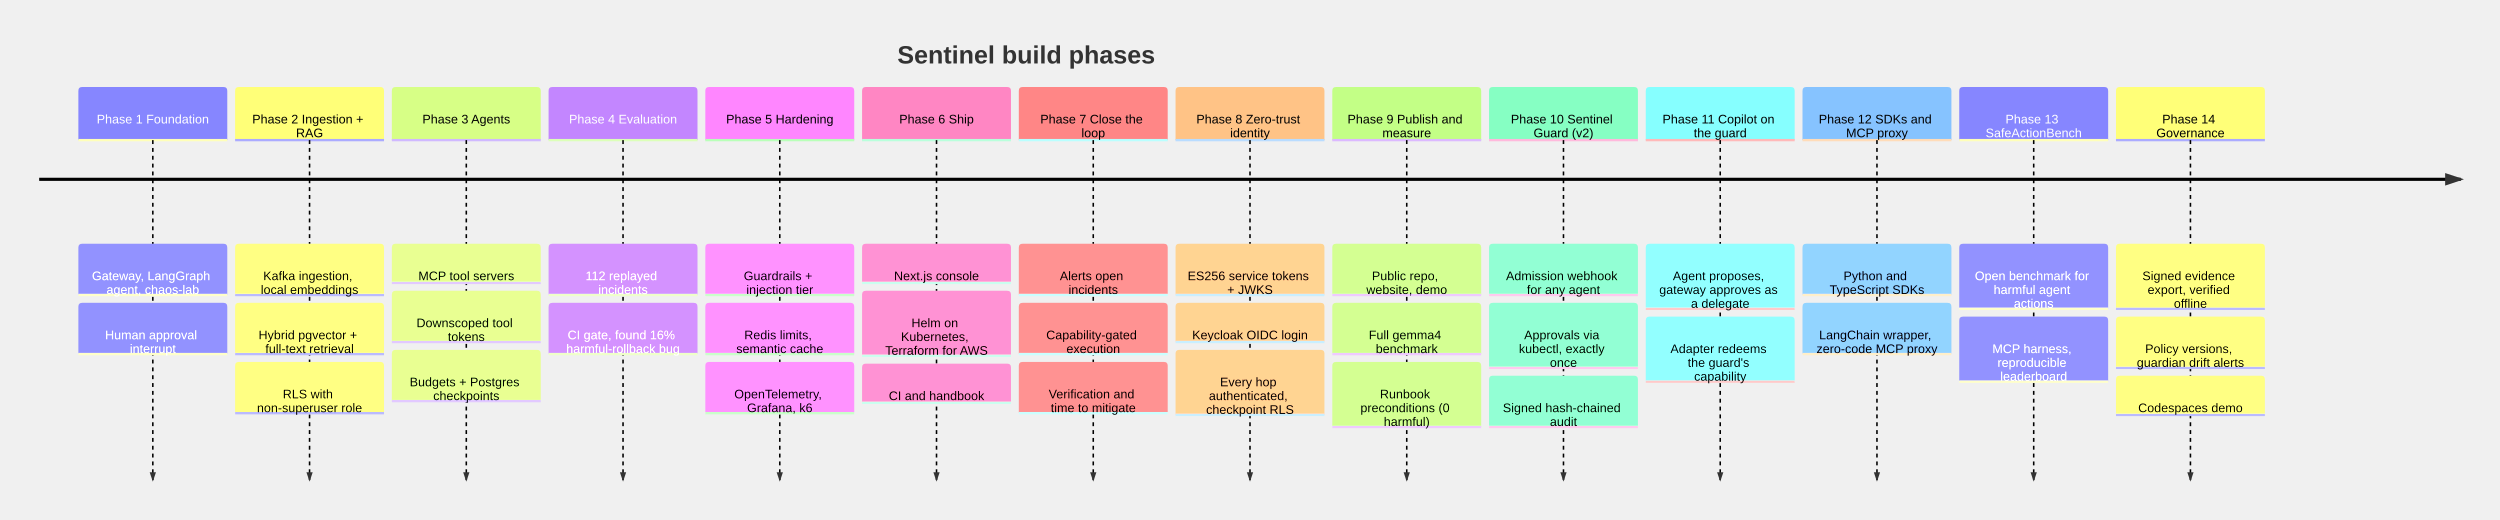
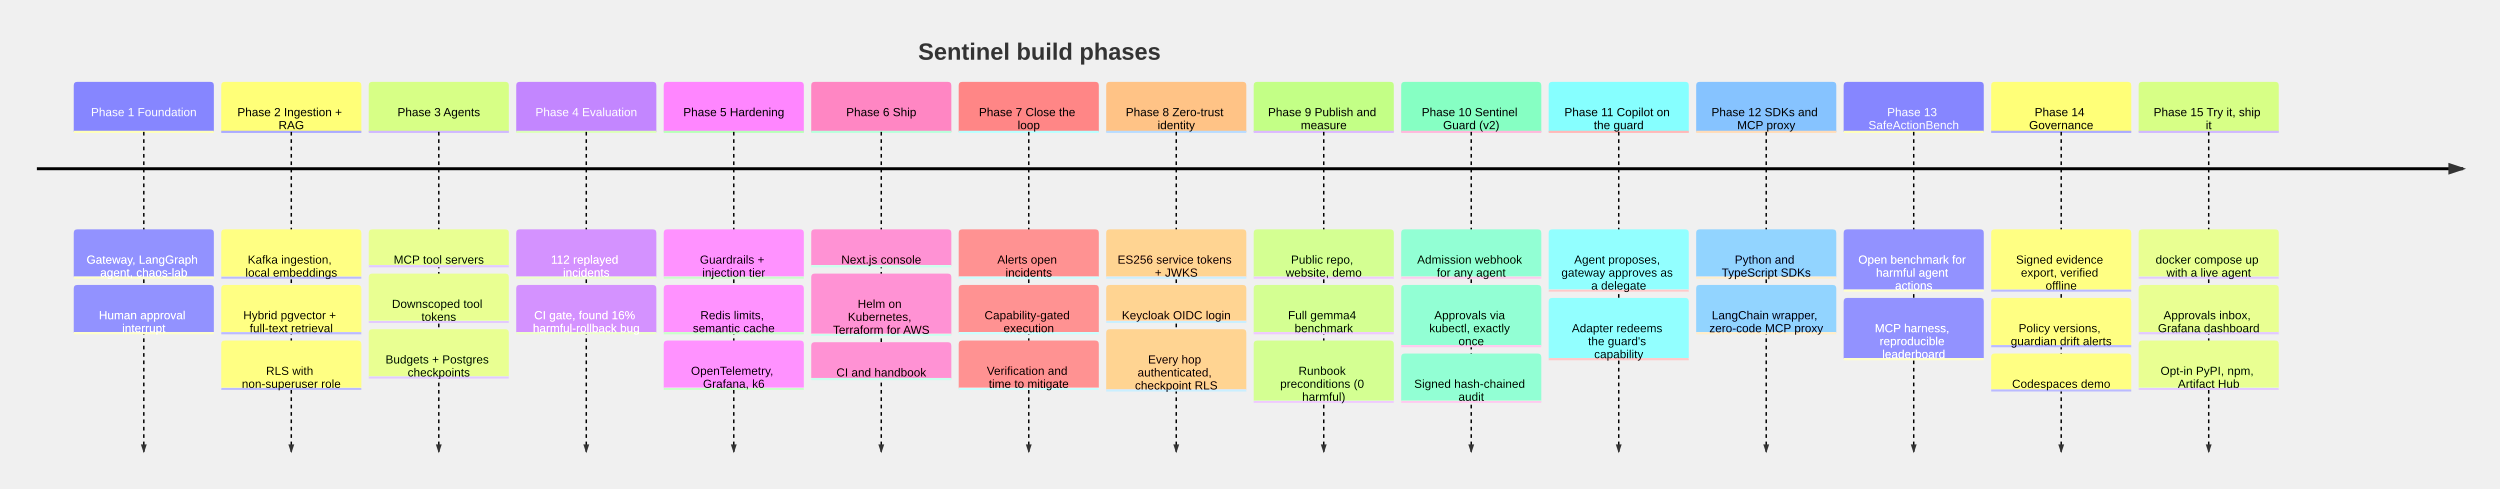
- <svg xmlns="http://www.w3.org/2000/svg" id="my-svg" width="100%" style="max-width: 3190px; background-color: white;" viewBox="100 -61 3190 662.6" role="graphics-document document" aria-roledescription="timeline">
+ <svg xmlns="http://www.w3.org/2000/svg" id="my-svg" width="100%" style="max-width: 3390px; background-color: white;" viewBox="100 -61 3390 662.6" role="graphics-document document" aria-roledescription="timeline">
  <style>#my-svg{font-family:"trebuchet ms",verdana,arial,sans-serif;font-size:16px;fill:#333;}@keyframes edge-animation-frame{from{stroke-dashoffset:0;}}@keyframes dash{to{stroke-dashoffset:0;}}#my-svg .edge-animation-slow{stroke-dasharray:9,5!important;stroke-dashoffset:900;animation:dash 50s linear infinite;stroke-linecap:round;}#my-svg .edge-animation-fast{stroke-dasharray:9,5!important;stroke-dashoffset:900;animation:dash 20s linear infinite;stroke-linecap:round;}#my-svg .error-icon{fill:#552222;}#my-svg .error-text{fill:#552222;stroke:#552222;}#my-svg .edge-thickness-normal{stroke-width:1px;}#my-svg .edge-thickness-thick{stroke-width:3.5px;}#my-svg .edge-pattern-solid{stroke-dasharray:0;}#my-svg .edge-thickness-invisible{stroke-width:0;fill:none;}#my-svg .edge-pattern-dashed{stroke-dasharray:3;}#my-svg .edge-pattern-dotted{stroke-dasharray:2;}#my-svg .marker{fill:#333333;stroke:#333333;}#my-svg .marker.cross{stroke:#333333;}#my-svg svg{font-family:"trebuchet ms",verdana,arial,sans-serif;font-size:16px;}#my-svg p{margin:0;}#my-svg .edge{stroke-width:3;}#my-svg .section--1 rect,#my-svg .section--1 path,#my-svg .section--1 circle,#my-svg .section--1 path{fill:hsl(240, 100%, 76.275%);}#my-svg .section--1 text{fill:#ffffff;}#my-svg .node-icon--1{font-size:40px;color:#ffffff;}#my-svg .section-edge--1{stroke:hsl(240, 100%, 76.275%);}#my-svg .edge-depth--1{stroke-width:17;}#my-svg .section--1 line{stroke:hsl(60, 100%, 86.275%);stroke-width:3;}#my-svg .lineWrapper line{stroke:#ffffff;}#my-svg .disabled,#my-svg .disabled circle,#my-svg .disabled text{fill:hsl(80, 100%, 96.275%);}#my-svg .disabled text{fill:#aaaa33;}#my-svg .section-0 rect,#my-svg .section-0 path,#my-svg .section-0 circle,#my-svg .section-0 path{fill:hsl(60, 100%, 73.529%);}#my-svg .section-0 text{fill:black;}#my-svg .node-icon-0{font-size:40px;color:black;}#my-svg .section-edge-0{stroke:hsl(60, 100%, 73.529%);}#my-svg .edge-depth-0{stroke-width:14;}#my-svg .section-0 line{stroke:hsl(240, 100%, 83.529%);stroke-width:3;}#my-svg .lineWrapper line{stroke:black;}#my-svg .disabled,#my-svg .disabled circle,#my-svg .disabled text{fill:hsl(80, 100%, 96.275%);}#my-svg .disabled text{fill:#aaaa33;}#my-svg .section-1 rect,#my-svg .section-1 path,#my-svg .section-1 circle,#my-svg .section-1 path{fill:hsl(80, 100%, 76.275%);}#my-svg .section-1 text{fill:black;}#my-svg .node-icon-1{font-size:40px;color:black;}#my-svg .section-edge-1{stroke:hsl(80, 100%, 76.275%);}#my-svg .edge-depth-1{stroke-width:11;}#my-svg .section-1 line{stroke:hsl(260, 100%, 86.275%);stroke-width:3;}#my-svg .lineWrapper line{stroke:black;}#my-svg .disabled,#my-svg .disabled circle,#my-svg .disabled text{fill:hsl(80, 100%, 96.275%);}#my-svg .disabled text{fill:#aaaa33;}#my-svg .section-2 rect,#my-svg .section-2 path,#my-svg .section-2 circle,#my-svg .section-2 path{fill:hsl(270, 100%, 76.275%);}#my-svg .section-2 text{fill:#ffffff;}#my-svg .node-icon-2{font-size:40px;color:#ffffff;}#my-svg .section-edge-2{stroke:hsl(270, 100%, 76.275%);}#my-svg .edge-depth-2{stroke-width:8;}#my-svg .section-2 line{stroke:hsl(90, 100%, 86.275%);stroke-width:3;}#my-svg .lineWrapper line{stroke:#ffffff;}#my-svg .disabled,#my-svg .disabled circle,#my-svg .disabled text{fill:hsl(80, 100%, 96.275%);}#my-svg .disabled text{fill:#aaaa33;}#my-svg .section-3 rect,#my-svg .section-3 path,#my-svg .section-3 circle,#my-svg .section-3 path{fill:hsl(300, 100%, 76.275%);}#my-svg .section-3 text{fill:black;}#my-svg .node-icon-3{font-size:40px;color:black;}#my-svg .section-edge-3{stroke:hsl(300, 100%, 76.275%);}#my-svg .edge-depth-3{stroke-width:5;}#my-svg .section-3 line{stroke:hsl(120, 100%, 86.275%);stroke-width:3;}#my-svg .lineWrapper line{stroke:black;}#my-svg .disabled,#my-svg .disabled circle,#my-svg .disabled text{fill:hsl(80, 100%, 96.275%);}#my-svg .disabled text{fill:#aaaa33;}#my-svg .section-4 rect,#my-svg .section-4 path,#my-svg .section-4 circle,#my-svg .section-4 path{fill:hsl(330, 100%, 76.275%);}#my-svg .section-4 text{fill:black;}#my-svg .node-icon-4{font-size:40px;color:black;}#my-svg .section-edge-4{stroke:hsl(330, 100%, 76.275%);}#my-svg .edge-depth-4{stroke-width:2;}#my-svg .section-4 line{stroke:hsl(150, 100%, 86.275%);stroke-width:3;}#my-svg .lineWrapper line{stroke:black;}#my-svg .disabled,#my-svg .disabled circle,#my-svg .disabled text{fill:hsl(80, 100%, 96.275%);}#my-svg .disabled text{fill:#aaaa33;}#my-svg .section-5 rect,#my-svg .section-5 path,#my-svg .section-5 circle,#my-svg .section-5 path{fill:hsl(0, 100%, 76.275%);}#my-svg .section-5 text{fill:black;}#my-svg .node-icon-5{font-size:40px;color:black;}#my-svg .section-edge-5{stroke:hsl(0, 100%, 76.275%);}#my-svg .edge-depth-5{stroke-width:-1;}#my-svg .section-5 line{stroke:hsl(180, 100%, 86.275%);stroke-width:3;}#my-svg .lineWrapper line{stroke:black;}#my-svg .disabled,#my-svg .disabled circle,#my-svg .disabled text{fill:hsl(80, 100%, 96.275%);}#my-svg .disabled text{fill:#aaaa33;}#my-svg .section-6 rect,#my-svg .section-6 path,#my-svg .section-6 circle,#my-svg .section-6 path{fill:hsl(30, 100%, 76.275%);}#my-svg .section-6 text{fill:black;}#my-svg .node-icon-6{font-size:40px;color:black;}#my-svg .section-edge-6{stroke:hsl(30, 100%, 76.275%);}#my-svg .edge-depth-6{stroke-width:-4;}#my-svg .section-6 line{stroke:hsl(210, 100%, 86.275%);stroke-width:3;}#my-svg .lineWrapper line{stroke:black;}#my-svg .disabled,#my-svg .disabled circle,#my-svg .disabled text{fill:hsl(80, 100%, 96.275%);}#my-svg .disabled text{fill:#aaaa33;}#my-svg .section-7 rect,#my-svg .section-7 path,#my-svg .section-7 circle,#my-svg .section-7 path{fill:hsl(90, 100%, 76.275%);}#my-svg .section-7 text{fill:black;}#my-svg .node-icon-7{font-size:40px;color:black;}#my-svg .section-edge-7{stroke:hsl(90, 100%, 76.275%);}#my-svg .edge-depth-7{stroke-width:-7;}#my-svg .section-7 line{stroke:hsl(270, 100%, 86.275%);stroke-width:3;}#my-svg .lineWrapper line{stroke:black;}#my-svg .disabled,#my-svg .disabled circle,#my-svg .disabled text{fill:hsl(80, 100%, 96.275%);}#my-svg .disabled text{fill:#aaaa33;}#my-svg .section-8 rect,#my-svg .section-8 path,#my-svg .section-8 circle,#my-svg .section-8 path{fill:hsl(150, 100%, 76.275%);}#my-svg .section-8 text{fill:black;}#my-svg .node-icon-8{font-size:40px;color:black;}#my-svg .section-edge-8{stroke:hsl(150, 100%, 76.275%);}#my-svg .edge-depth-8{stroke-width:-10;}#my-svg .section-8 line{stroke:hsl(330, 100%, 86.275%);stroke-width:3;}#my-svg .lineWrapper line{stroke:black;}#my-svg .disabled,#my-svg .disabled circle,#my-svg .disabled text{fill:hsl(80, 100%, 96.275%);}#my-svg .disabled text{fill:#aaaa33;}#my-svg .section-9 rect,#my-svg .section-9 path,#my-svg .section-9 circle,#my-svg .section-9 path{fill:hsl(180, 100%, 76.275%);}#my-svg .section-9 text{fill:black;}#my-svg .node-icon-9{font-size:40px;color:black;}#my-svg .section-edge-9{stroke:hsl(180, 100%, 76.275%);}#my-svg .edge-depth-9{stroke-width:-13;}#my-svg .section-9 line{stroke:hsl(0, 100%, 86.275%);stroke-width:3;}#my-svg .lineWrapper line{stroke:black;}#my-svg .disabled,#my-svg .disabled circle,#my-svg .disabled text{fill:hsl(80, 100%, 96.275%);}#my-svg .disabled text{fill:#aaaa33;}#my-svg .section-10 rect,#my-svg .section-10 path,#my-svg .section-10 circle,#my-svg .section-10 path{fill:hsl(210, 100%, 76.275%);}#my-svg .section-10 text{fill:black;}#my-svg .node-icon-10{font-size:40px;color:black;}#my-svg .section-edge-10{stroke:hsl(210, 100%, 76.275%);}#my-svg .edge-depth-10{stroke-width:-16;}#my-svg .section-10 line{stroke:hsl(30, 100%, 86.275%);stroke-width:3;}#my-svg .lineWrapper line{stroke:black;}#my-svg .disabled,#my-svg .disabled circle,#my-svg .disabled text{fill:hsl(80, 100%, 96.275%);}#my-svg .disabled text{fill:#aaaa33;}#my-svg .section-root rect,#my-svg .section-root path,#my-svg .section-root circle{fill:hsl(240, 100%, 46.275%);}#my-svg .section-root text{fill:#ffffff;}#my-svg .icon-container{height:100%;display:flex;justify-content:center;align-items:center;}#my-svg .edge{fill:none;}#my-svg .eventWrapper{filter:brightness(120%);}#my-svg .node .neo-node{stroke:#9370DB;}#my-svg [data-look="neo"].node rect,#my-svg [data-look="neo"].cluster rect,#my-svg [data-look="neo"].node polygon{stroke:#9370DB;filter:drop-shadow(1px 2px 2px rgba(185, 185, 185, 1));}#my-svg [data-look="neo"].swimlane.cluster rect{filter:none;}#my-svg [data-look="neo"].node path{stroke:#9370DB;stroke-width:1px;}#my-svg [data-look="neo"].node .outer-path{filter:drop-shadow(1px 2px 2px rgba(185, 185, 185, 1));}#my-svg [data-look="neo"].node .neo-line path{stroke:#9370DB;filter:none;}#my-svg [data-look="neo"].node circle{stroke:#9370DB;filter:drop-shadow(1px 2px 2px rgba(185, 185, 185, 1));}#my-svg [data-look="neo"].node circle .state-start{fill:#000000;}#my-svg [data-look="neo"].icon-shape .icon{fill:#9370DB;filter:drop-shadow(1px 2px 2px rgba(185, 185, 185, 1));}#my-svg [data-look="neo"].icon-shape .icon-neo path{stroke:#9370DB;filter:drop-shadow(1px 2px 2px rgba(185, 185, 185, 1));}#my-svg :root{--mermaid-font-family:"trebuchet ms",verdana,arial,sans-serif;}</style>
  <g />
  <g />
  <defs>
    <marker id="my-svg-arrowhead" refX="5" refY="2" markerWidth="6" markerHeight="4" orient="auto">
      <path d="M 0,0 V 4 L6,2 Z" />
    </marker>
  </defs>
  <g class="taskWrapper" transform="translate(200, 50)">
    <g class="timeline-node section--1">
      <g>
        <path id="my-svg-node-0" class="node-bkg node-undefined" d="M0 62.8 v-57.8 q0,-5,5,-5 h180 q5,0,5,5 v62.8 H0 Z" />
        <line class="node-line--1" x1="0" y1="67.8" x2="190" y2="67.8" />
      </g>
      <g transform="translate(95, 10)">
        <text dy="1em" alignment-baseline="middle" dominant-baseline="middle" text-anchor="middle">
          <tspan x="0" dy="1em">Phase   1   Foundation</tspan>
        </text>
      </g>
    </g>
  </g>
  <g class="lineWrapper">
    <line x1="295" y1="117.8" x2="295" y2="551.6" stroke-width="2" stroke="black" marker-end="url(#my-svg-arrowhead)" stroke-dasharray="5,5" />
  </g>
  <g class="eventWrapper" transform="translate(200, 250)">
    <g class="timeline-node section--1">
      <g>
        <path id="my-svg-node-1" class="node-bkg node-undefined" d="M0 60.4 v-55.4 q0,-5,5,-5 h180 q5,0,5,5 v60.4 H0 Z" />
        <line class="node-line--1" x1="0" y1="65.4" x2="190" y2="65.4" />
      </g>
      <g transform="translate(95, 10)">
        <text dy="1em" alignment-baseline="middle" dominant-baseline="middle" text-anchor="middle">
          <tspan x="0" dy="1em">Gateway,   LangGraph</tspan>
          <tspan x="0" dy="1.1em">agent,   chaos-lab</tspan>
        </text>
      </g>
    </g>
  </g>
  <g class="eventWrapper" transform="translate(200, 325.4)">
    <g class="timeline-node section--1">
      <g>
        <path id="my-svg-node-2" class="node-bkg node-undefined" d="M0 60.4 v-55.4 q0,-5,5,-5 h180 q5,0,5,5 v60.4 H0 Z" />
        <line class="node-line--1" x1="0" y1="65.4" x2="190" y2="65.4" />
      </g>
      <g transform="translate(95, 10)">
        <text dy="1em" alignment-baseline="middle" dominant-baseline="middle" text-anchor="middle">
          <tspan x="0" dy="1em">Human   approval</tspan>
          <tspan x="0" dy="1.1em">interrupt</tspan>
        </text>
      </g>
    </g>
  </g>
  <g class="taskWrapper" transform="translate(400, 50)">
    <g class="timeline-node section-0">
      <g>
        <path id="my-svg-node-3" class="node-bkg node-undefined" d="M0 62.8 v-57.8 q0,-5,5,-5 h180 q5,0,5,5 v62.8 H0 Z" />
        <line class="node-line-0" x1="0" y1="67.8" x2="190" y2="67.8" />
      </g>
      <g transform="translate(95, 10)">
        <text dy="1em" alignment-baseline="middle" dominant-baseline="middle" text-anchor="middle">
          <tspan x="0" dy="1em">Phase   2   Ingestion   +</tspan>
          <tspan x="0" dy="1.1em">RAG</tspan>
        </text>
      </g>
    </g>
  </g>
  <g class="lineWrapper">
    <line x1="495" y1="117.8" x2="495" y2="551.6" stroke-width="2" stroke="black" marker-end="url(#my-svg-arrowhead)" stroke-dasharray="5,5" />
  </g>
  <g class="eventWrapper" transform="translate(400, 250)">
    <g class="timeline-node section-0">
      <g>
        <path id="my-svg-node-4" class="node-bkg node-undefined" d="M0 60.4 v-55.4 q0,-5,5,-5 h180 q5,0,5,5 v60.4 H0 Z" />
        <line class="node-line-0" x1="0" y1="65.4" x2="190" y2="65.4" />
      </g>
      <g transform="translate(95, 10)">
        <text dy="1em" alignment-baseline="middle" dominant-baseline="middle" text-anchor="middle">
          <tspan x="0" dy="1em">Kafka   ingestion,</tspan>
          <tspan x="0" dy="1.1em">local   embeddings</tspan>
        </text>
      </g>
    </g>
  </g>
  <g class="eventWrapper" transform="translate(400, 325.4)">
    <g class="timeline-node section-0">
      <g>
        <path id="my-svg-node-5" class="node-bkg node-undefined" d="M0 60.4 v-55.4 q0,-5,5,-5 h180 q5,0,5,5 v60.4 H0 Z" />
        <line class="node-line-0" x1="0" y1="65.4" x2="190" y2="65.4" />
      </g>
      <g transform="translate(95, 10)">
        <text dy="1em" alignment-baseline="middle" dominant-baseline="middle" text-anchor="middle">
          <tspan x="0" dy="1em">Hybrid   pgvector   +</tspan>
          <tspan x="0" dy="1.1em">full-text   retrieval</tspan>
        </text>
      </g>
    </g>
  </g>
  <g class="eventWrapper" transform="translate(400, 400.8)">
    <g class="timeline-node section-0">
      <g>
        <path id="my-svg-node-6" class="node-bkg node-undefined" d="M0 60.4 v-55.4 q0,-5,5,-5 h180 q5,0,5,5 v60.4 H0 Z" />
        <line class="node-line-0" x1="0" y1="65.4" x2="190" y2="65.4" />
      </g>
      <g transform="translate(95, 10)">
        <text dy="1em" alignment-baseline="middle" dominant-baseline="middle" text-anchor="middle">
          <tspan x="0" dy="1em">RLS   with</tspan>
          <tspan x="0" dy="1.1em">non-superuser   role</tspan>
        </text>
      </g>
    </g>
  </g>
  <g class="taskWrapper" transform="translate(600, 50)">
    <g class="timeline-node section-1">
      <g>
        <path id="my-svg-node-7" class="node-bkg node-undefined" d="M0 62.8 v-57.8 q0,-5,5,-5 h180 q5,0,5,5 v62.8 H0 Z" />
        <line class="node-line-1" x1="0" y1="67.8" x2="190" y2="67.8" />
      </g>
      <g transform="translate(95, 10)">
        <text dy="1em" alignment-baseline="middle" dominant-baseline="middle" text-anchor="middle">
          <tspan x="0" dy="1em">Phase   3   Agents</tspan>
        </text>
      </g>
    </g>
  </g>
  <g class="lineWrapper">
    <line x1="695" y1="117.8" x2="695" y2="551.6" stroke-width="2" stroke="black" marker-end="url(#my-svg-arrowhead)" stroke-dasharray="5,5" />
  </g>
  <g class="eventWrapper" transform="translate(600, 250)">
    <g class="timeline-node section-1">
      <g>
        <path id="my-svg-node-8" class="node-bkg node-undefined" d="M0 45 v-40 q0,-5,5,-5 h180 q5,0,5,5 v45 H0 Z" />
        <line class="node-line-1" x1="0" y1="50" x2="190" y2="50" />
      </g>
      <g transform="translate(95, 10)">
        <text dy="1em" alignment-baseline="middle" dominant-baseline="middle" text-anchor="middle">
          <tspan x="0" dy="1em">MCP   tool   servers</tspan>
        </text>
      </g>
    </g>
  </g>
  <g class="eventWrapper" transform="translate(600, 310)">
    <g class="timeline-node section-1">
      <g>
        <path id="my-svg-node-9" class="node-bkg node-undefined" d="M0 60.4 v-55.4 q0,-5,5,-5 h180 q5,0,5,5 v60.4 H0 Z" />
        <line class="node-line-1" x1="0" y1="65.4" x2="190" y2="65.4" />
      </g>
      <g transform="translate(95, 10)">
        <text dy="1em" alignment-baseline="middle" dominant-baseline="middle" text-anchor="middle">
          <tspan x="0" dy="1em">Downscoped   tool</tspan>
          <tspan x="0" dy="1.1em">tokens</tspan>
        </text>
      </g>
    </g>
  </g>
  <g class="eventWrapper" transform="translate(600, 385.4)">
    <g class="timeline-node section-1">
      <g>
        <path id="my-svg-node-10" class="node-bkg node-undefined" d="M0 60.4 v-55.4 q0,-5,5,-5 h180 q5,0,5,5 v60.4 H0 Z" />
        <line class="node-line-1" x1="0" y1="65.4" x2="190" y2="65.4" />
      </g>
      <g transform="translate(95, 10)">
        <text dy="1em" alignment-baseline="middle" dominant-baseline="middle" text-anchor="middle">
          <tspan x="0" dy="1em">Budgets   +   Postgres</tspan>
          <tspan x="0" dy="1.1em">checkpoints</tspan>
        </text>
      </g>
    </g>
  </g>
  <g class="taskWrapper" transform="translate(800, 50)">
    <g class="timeline-node section-2">
      <g>
        <path id="my-svg-node-11" class="node-bkg node-undefined" d="M0 62.8 v-57.8 q0,-5,5,-5 h180 q5,0,5,5 v62.8 H0 Z" />
        <line class="node-line-2" x1="0" y1="67.8" x2="190" y2="67.8" />
      </g>
      <g transform="translate(95, 10)">
        <text dy="1em" alignment-baseline="middle" dominant-baseline="middle" text-anchor="middle">
          <tspan x="0" dy="1em">Phase   4   Evaluation</tspan>
        </text>
      </g>
    </g>
  </g>
  <g class="lineWrapper">
    <line x1="895" y1="117.8" x2="895" y2="551.6" stroke-width="2" stroke="black" marker-end="url(#my-svg-arrowhead)" stroke-dasharray="5,5" />
  </g>
  <g class="eventWrapper" transform="translate(800, 250)">
    <g class="timeline-node section-2">
      <g>
        <path id="my-svg-node-12" class="node-bkg node-undefined" d="M0 60.4 v-55.4 q0,-5,5,-5 h180 q5,0,5,5 v60.4 H0 Z" />
        <line class="node-line-2" x1="0" y1="65.4" x2="190" y2="65.4" />
      </g>
      <g transform="translate(95, 10)">
        <text dy="1em" alignment-baseline="middle" dominant-baseline="middle" text-anchor="middle">
          <tspan x="0" dy="1em">112   replayed</tspan>
          <tspan x="0" dy="1.1em">incidents</tspan>
        </text>
      </g>
    </g>
  </g>
  <g class="eventWrapper" transform="translate(800, 325.4)">
    <g class="timeline-node section-2">
      <g>
        <path id="my-svg-node-13" class="node-bkg node-undefined" d="M0 60.4 v-55.4 q0,-5,5,-5 h180 q5,0,5,5 v60.4 H0 Z" />
        <line class="node-line-2" x1="0" y1="65.4" x2="190" y2="65.4" />
      </g>
      <g transform="translate(95, 10)">
        <text dy="1em" alignment-baseline="middle" dominant-baseline="middle" text-anchor="middle">
          <tspan x="0" dy="1em">CI   gate,   found   16%</tspan>
          <tspan x="0" dy="1.1em">harmful-rollback   bug</tspan>
        </text>
      </g>
    </g>
  </g>
  <g class="taskWrapper" transform="translate(1000, 50)">
    <g class="timeline-node section-3">
      <g>
        <path id="my-svg-node-14" class="node-bkg node-undefined" d="M0 62.8 v-57.8 q0,-5,5,-5 h180 q5,0,5,5 v62.8 H0 Z" />
        <line class="node-line-3" x1="0" y1="67.8" x2="190" y2="67.8" />
      </g>
      <g transform="translate(95, 10)">
        <text dy="1em" alignment-baseline="middle" dominant-baseline="middle" text-anchor="middle">
          <tspan x="0" dy="1em">Phase   5   Hardening</tspan>
        </text>
      </g>
    </g>
  </g>
  <g class="lineWrapper">
    <line x1="1095" y1="117.8" x2="1095" y2="551.6" stroke-width="2" stroke="black" marker-end="url(#my-svg-arrowhead)" stroke-dasharray="5,5" />
  </g>
  <g class="eventWrapper" transform="translate(1000, 250)">
    <g class="timeline-node section-3">
      <g>
        <path id="my-svg-node-15" class="node-bkg node-undefined" d="M0 60.4 v-55.4 q0,-5,5,-5 h180 q5,0,5,5 v60.4 H0 Z" />
        <line class="node-line-3" x1="0" y1="65.4" x2="190" y2="65.4" />
      </g>
      <g transform="translate(95, 10)">
        <text dy="1em" alignment-baseline="middle" dominant-baseline="middle" text-anchor="middle">
          <tspan x="0" dy="1em">Guardrails   +</tspan>
          <tspan x="0" dy="1.1em">injection   tier</tspan>
        </text>
      </g>
    </g>
  </g>
  <g class="eventWrapper" transform="translate(1000, 325.4)">
    <g class="timeline-node section-3">
      <g>
        <path id="my-svg-node-16" class="node-bkg node-undefined" d="M0 60.4 v-55.4 q0,-5,5,-5 h180 q5,0,5,5 v60.4 H0 Z" />
        <line class="node-line-3" x1="0" y1="65.4" x2="190" y2="65.4" />
      </g>
      <g transform="translate(95, 10)">
        <text dy="1em" alignment-baseline="middle" dominant-baseline="middle" text-anchor="middle">
          <tspan x="0" dy="1em">Redis   limits,</tspan>
          <tspan x="0" dy="1.1em">semantic   cache</tspan>
        </text>
      </g>
    </g>
  </g>
  <g class="eventWrapper" transform="translate(1000, 400.8)">
    <g class="timeline-node section-3">
      <g>
        <path id="my-svg-node-17" class="node-bkg node-undefined" d="M0 60.4 v-55.4 q0,-5,5,-5 h180 q5,0,5,5 v60.4 H0 Z" />
        <line class="node-line-3" x1="0" y1="65.4" x2="190" y2="65.4" />
      </g>
      <g transform="translate(95, 10)">
        <text dy="1em" alignment-baseline="middle" dominant-baseline="middle" text-anchor="middle">
          <tspan x="0" dy="1em">OpenTelemetry,</tspan>
          <tspan x="0" dy="1.1em">Grafana,   k6</tspan>
        </text>
      </g>
    </g>
  </g>
  <g class="taskWrapper" transform="translate(1200, 50)">
    <g class="timeline-node section-4">
      <g>
        <path id="my-svg-node-18" class="node-bkg node-undefined" d="M0 62.8 v-57.8 q0,-5,5,-5 h180 q5,0,5,5 v62.8 H0 Z" />
        <line class="node-line-4" x1="0" y1="67.8" x2="190" y2="67.8" />
      </g>
      <g transform="translate(95, 10)">
        <text dy="1em" alignment-baseline="middle" dominant-baseline="middle" text-anchor="middle">
          <tspan x="0" dy="1em">Phase   6   Ship</tspan>
        </text>
      </g>
    </g>
  </g>
  <g class="lineWrapper">
    <line x1="1295" y1="117.8" x2="1295" y2="551.6" stroke-width="2" stroke="black" marker-end="url(#my-svg-arrowhead)" stroke-dasharray="5,5" />
  </g>
  <g class="eventWrapper" transform="translate(1200, 250)">
    <g class="timeline-node section-4">
      <g>
        <path id="my-svg-node-19" class="node-bkg node-undefined" d="M0 45 v-40 q0,-5,5,-5 h180 q5,0,5,5 v45 H0 Z" />
        <line class="node-line-4" x1="0" y1="50" x2="190" y2="50" />
      </g>
      <g transform="translate(95, 10)">
        <text dy="1em" alignment-baseline="middle" dominant-baseline="middle" text-anchor="middle">
          <tspan x="0" dy="1em">Next.js   console</tspan>
        </text>
      </g>
    </g>
  </g>
  <g class="eventWrapper" transform="translate(1200, 310)">
    <g class="timeline-node section-4">
      <g>
        <path id="my-svg-node-20" class="node-bkg node-undefined" d="M0 78 v-73 q0,-5,5,-5 h180 q5,0,5,5 v78 H0 Z" />
        <line class="node-line-4" x1="0" y1="83" x2="190" y2="83" />
      </g>
      <g transform="translate(95, 10)">
        <text dy="1em" alignment-baseline="middle" dominant-baseline="middle" text-anchor="middle">
          <tspan x="0" dy="1em">Helm   on</tspan>
          <tspan x="0" dy="1.1em">Kubernetes,</tspan>
          <tspan x="0" dy="1.1em">Terraform   for   AWS</tspan>
        </text>
      </g>
    </g>
  </g>
  <g class="eventWrapper" transform="translate(1200, 403)">
    <g class="timeline-node section-4">
      <g>
        <path id="my-svg-node-21" class="node-bkg node-undefined" d="M0 45 v-40 q0,-5,5,-5 h180 q5,0,5,5 v45 H0 Z" />
        <line class="node-line-4" x1="0" y1="50" x2="190" y2="50" />
      </g>
      <g transform="translate(95, 10)">
        <text dy="1em" alignment-baseline="middle" dominant-baseline="middle" text-anchor="middle">
          <tspan x="0" dy="1em">CI   and   handbook</tspan>
        </text>
      </g>
    </g>
  </g>
  <g class="taskWrapper" transform="translate(1400, 50)">
    <g class="timeline-node section-5">
      <g>
        <path id="my-svg-node-22" class="node-bkg node-undefined" d="M0 62.8 v-57.8 q0,-5,5,-5 h180 q5,0,5,5 v62.8 H0 Z" />
        <line class="node-line-5" x1="0" y1="67.8" x2="190" y2="67.8" />
      </g>
      <g transform="translate(95, 10)">
        <text dy="1em" alignment-baseline="middle" dominant-baseline="middle" text-anchor="middle">
          <tspan x="0" dy="1em">Phase   7   Close   the</tspan>
          <tspan x="0" dy="1.1em">loop</tspan>
        </text>
      </g>
    </g>
  </g>
  <g class="lineWrapper">
    <line x1="1495" y1="117.8" x2="1495" y2="551.6" stroke-width="2" stroke="black" marker-end="url(#my-svg-arrowhead)" stroke-dasharray="5,5" />
  </g>
  <g class="eventWrapper" transform="translate(1400, 250)">
    <g class="timeline-node section-5">
      <g>
        <path id="my-svg-node-23" class="node-bkg node-undefined" d="M0 60.4 v-55.4 q0,-5,5,-5 h180 q5,0,5,5 v60.4 H0 Z" />
        <line class="node-line-5" x1="0" y1="65.4" x2="190" y2="65.4" />
      </g>
      <g transform="translate(95, 10)">
        <text dy="1em" alignment-baseline="middle" dominant-baseline="middle" text-anchor="middle">
          <tspan x="0" dy="1em">Alerts   open</tspan>
          <tspan x="0" dy="1.1em">incidents</tspan>
        </text>
      </g>
    </g>
  </g>
  <g class="eventWrapper" transform="translate(1400, 325.4)">
    <g class="timeline-node section-5">
      <g>
        <path id="my-svg-node-24" class="node-bkg node-undefined" d="M0 60.4 v-55.4 q0,-5,5,-5 h180 q5,0,5,5 v60.4 H0 Z" />
        <line class="node-line-5" x1="0" y1="65.4" x2="190" y2="65.4" />
      </g>
      <g transform="translate(95, 10)">
        <text dy="1em" alignment-baseline="middle" dominant-baseline="middle" text-anchor="middle">
          <tspan x="0" dy="1em">Capability-gated</tspan>
          <tspan x="0" dy="1.1em">execution</tspan>
        </text>
      </g>
    </g>
  </g>
  <g class="eventWrapper" transform="translate(1400, 400.8)">
    <g class="timeline-node section-5">
      <g>
        <path id="my-svg-node-25" class="node-bkg node-undefined" d="M0 60.4 v-55.4 q0,-5,5,-5 h180 q5,0,5,5 v60.4 H0 Z" />
        <line class="node-line-5" x1="0" y1="65.4" x2="190" y2="65.4" />
      </g>
      <g transform="translate(95, 10)">
        <text dy="1em" alignment-baseline="middle" dominant-baseline="middle" text-anchor="middle">
          <tspan x="0" dy="1em">Verification   and</tspan>
          <tspan x="0" dy="1.1em">time   to   mitigate</tspan>
        </text>
      </g>
    </g>
  </g>
  <g class="taskWrapper" transform="translate(1600, 50)">
    <g class="timeline-node section-6">
      <g>
        <path id="my-svg-node-26" class="node-bkg node-undefined" d="M0 62.8 v-57.8 q0,-5,5,-5 h180 q5,0,5,5 v62.8 H0 Z" />
        <line class="node-line-6" x1="0" y1="67.8" x2="190" y2="67.8" />
      </g>
      <g transform="translate(95, 10)">
        <text dy="1em" alignment-baseline="middle" dominant-baseline="middle" text-anchor="middle">
          <tspan x="0" dy="1em">Phase   8   Zero-trust</tspan>
          <tspan x="0" dy="1.1em">identity</tspan>
        </text>
      </g>
    </g>
  </g>
  <g class="lineWrapper">
    <line x1="1695" y1="117.8" x2="1695" y2="551.6" stroke-width="2" stroke="black" marker-end="url(#my-svg-arrowhead)" stroke-dasharray="5,5" />
  </g>
  <g class="eventWrapper" transform="translate(1600, 250)">
    <g class="timeline-node section-6">
      <g>
        <path id="my-svg-node-27" class="node-bkg node-undefined" d="M0 60.4 v-55.4 q0,-5,5,-5 h180 q5,0,5,5 v60.4 H0 Z" />
        <line class="node-line-6" x1="0" y1="65.4" x2="190" y2="65.4" />
      </g>
      <g transform="translate(95, 10)">
        <text dy="1em" alignment-baseline="middle" dominant-baseline="middle" text-anchor="middle">
          <tspan x="0" dy="1em">ES256   service   tokens</tspan>
          <tspan x="0" dy="1.1em">+   JWKS</tspan>
        </text>
      </g>
    </g>
  </g>
  <g class="eventWrapper" transform="translate(1600, 325.4)">
    <g class="timeline-node section-6">
      <g>
        <path id="my-svg-node-28" class="node-bkg node-undefined" d="M0 45 v-40 q0,-5,5,-5 h180 q5,0,5,5 v45 H0 Z" />
        <line class="node-line-6" x1="0" y1="50" x2="190" y2="50" />
      </g>
      <g transform="translate(95, 10)">
        <text dy="1em" alignment-baseline="middle" dominant-baseline="middle" text-anchor="middle">
          <tspan x="0" dy="1em">Keycloak   OIDC   login</tspan>
        </text>
      </g>
    </g>
  </g>
  <g class="eventWrapper" transform="translate(1600, 385.4)">
    <g class="timeline-node section-6">
      <g>
        <path id="my-svg-node-29" class="node-bkg node-undefined" d="M0 78 v-73 q0,-5,5,-5 h180 q5,0,5,5 v78 H0 Z" />
        <line class="node-line-6" x1="0" y1="83" x2="190" y2="83" />
      </g>
      <g transform="translate(95, 10)">
        <text dy="1em" alignment-baseline="middle" dominant-baseline="middle" text-anchor="middle">
          <tspan x="0" dy="1em">Every   hop</tspan>
          <tspan x="0" dy="1.1em">authenticated,</tspan>
          <tspan x="0" dy="1.1em">checkpoint   RLS</tspan>
        </text>
      </g>
    </g>
  </g>
  <g class="taskWrapper" transform="translate(1800, 50)">
    <g class="timeline-node section-7">
      <g>
        <path id="my-svg-node-30" class="node-bkg node-undefined" d="M0 62.8 v-57.8 q0,-5,5,-5 h180 q5,0,5,5 v62.8 H0 Z" />
        <line class="node-line-7" x1="0" y1="67.8" x2="190" y2="67.8" />
      </g>
      <g transform="translate(95, 10)">
        <text dy="1em" alignment-baseline="middle" dominant-baseline="middle" text-anchor="middle">
          <tspan x="0" dy="1em">Phase   9   Publish   and</tspan>
          <tspan x="0" dy="1.1em">measure</tspan>
        </text>
      </g>
    </g>
  </g>
  <g class="lineWrapper">
    <line x1="1895" y1="117.8" x2="1895" y2="551.6" stroke-width="2" stroke="black" marker-end="url(#my-svg-arrowhead)" stroke-dasharray="5,5" />
  </g>
  <g class="eventWrapper" transform="translate(1800, 250)">
    <g class="timeline-node section-7">
      <g>
        <path id="my-svg-node-31" class="node-bkg node-undefined" d="M0 60.4 v-55.4 q0,-5,5,-5 h180 q5,0,5,5 v60.4 H0 Z" />
        <line class="node-line-7" x1="0" y1="65.4" x2="190" y2="65.4" />
      </g>
      <g transform="translate(95, 10)">
        <text dy="1em" alignment-baseline="middle" dominant-baseline="middle" text-anchor="middle">
          <tspan x="0" dy="1em">Public   repo,</tspan>
          <tspan x="0" dy="1.1em">website,   demo</tspan>
        </text>
      </g>
    </g>
  </g>
  <g class="eventWrapper" transform="translate(1800, 325.4)">
    <g class="timeline-node section-7">
      <g>
        <path id="my-svg-node-32" class="node-bkg node-undefined" d="M0 60.4 v-55.4 q0,-5,5,-5 h180 q5,0,5,5 v60.4 H0 Z" />
        <line class="node-line-7" x1="0" y1="65.4" x2="190" y2="65.4" />
      </g>
      <g transform="translate(95, 10)">
        <text dy="1em" alignment-baseline="middle" dominant-baseline="middle" text-anchor="middle">
          <tspan x="0" dy="1em">Full   gemma4</tspan>
          <tspan x="0" dy="1.1em">benchmark</tspan>
        </text>
      </g>
    </g>
  </g>
  <g class="eventWrapper" transform="translate(1800, 400.8)">
    <g class="timeline-node section-7">
      <g>
        <path id="my-svg-node-33" class="node-bkg node-undefined" d="M0 78 v-73 q0,-5,5,-5 h180 q5,0,5,5 v78 H0 Z" />
        <line class="node-line-7" x1="0" y1="83" x2="190" y2="83" />
      </g>
      <g transform="translate(95, 10)">
        <text dy="1em" alignment-baseline="middle" dominant-baseline="middle" text-anchor="middle">
          <tspan x="0" dy="1em">Runbook</tspan>
          <tspan x="0" dy="1.1em">preconditions   (0</tspan>
          <tspan x="0" dy="1.1em">harmful)</tspan>
        </text>
      </g>
    </g>
  </g>
  <g class="taskWrapper" transform="translate(2000, 50)">
    <g class="timeline-node section-8">
      <g>
        <path id="my-svg-node-34" class="node-bkg node-undefined" d="M0 62.8 v-57.8 q0,-5,5,-5 h180 q5,0,5,5 v62.8 H0 Z" />
        <line class="node-line-8" x1="0" y1="67.8" x2="190" y2="67.8" />
      </g>
      <g transform="translate(95, 10)">
        <text dy="1em" alignment-baseline="middle" dominant-baseline="middle" text-anchor="middle">
          <tspan x="0" dy="1em">Phase   10   Sentinel</tspan>
          <tspan x="0" dy="1.1em">Guard   (v2)</tspan>
        </text>
      </g>
    </g>
  </g>
  <g class="lineWrapper">
    <line x1="2095" y1="117.8" x2="2095" y2="551.6" stroke-width="2" stroke="black" marker-end="url(#my-svg-arrowhead)" stroke-dasharray="5,5" />
  </g>
  <g class="eventWrapper" transform="translate(2000, 250)">
    <g class="timeline-node section-8">
      <g>
        <path id="my-svg-node-35" class="node-bkg node-undefined" d="M0 60.4 v-55.4 q0,-5,5,-5 h180 q5,0,5,5 v60.4 H0 Z" />
        <line class="node-line-8" x1="0" y1="65.4" x2="190" y2="65.4" />
      </g>
      <g transform="translate(95, 10)">
        <text dy="1em" alignment-baseline="middle" dominant-baseline="middle" text-anchor="middle">
          <tspan x="0" dy="1em">Admission   webhook</tspan>
          <tspan x="0" dy="1.1em">for   any   agent</tspan>
        </text>
      </g>
    </g>
  </g>
  <g class="eventWrapper" transform="translate(2000, 325.4)">
    <g class="timeline-node section-8">
      <g>
        <path id="my-svg-node-36" class="node-bkg node-undefined" d="M0 78 v-73 q0,-5,5,-5 h180 q5,0,5,5 v78 H0 Z" />
        <line class="node-line-8" x1="0" y1="83" x2="190" y2="83" />
      </g>
      <g transform="translate(95, 10)">
        <text dy="1em" alignment-baseline="middle" dominant-baseline="middle" text-anchor="middle">
          <tspan x="0" dy="1em">Approvals   via</tspan>
          <tspan x="0" dy="1.1em">kubectl,   exactly</tspan>
          <tspan x="0" dy="1.1em">once</tspan>
        </text>
      </g>
    </g>
  </g>
  <g class="eventWrapper" transform="translate(2000, 418.4)">
    <g class="timeline-node section-8">
      <g>
        <path id="my-svg-node-37" class="node-bkg node-undefined" d="M0 60.4 v-55.4 q0,-5,5,-5 h180 q5,0,5,5 v60.4 H0 Z" />
        <line class="node-line-8" x1="0" y1="65.4" x2="190" y2="65.4" />
      </g>
      <g transform="translate(95, 10)">
        <text dy="1em" alignment-baseline="middle" dominant-baseline="middle" text-anchor="middle">
          <tspan x="0" dy="1em">Signed   hash-chained</tspan>
          <tspan x="0" dy="1.1em">audit</tspan>
        </text>
      </g>
    </g>
  </g>
  <g class="taskWrapper" transform="translate(2200, 50)">
    <g class="timeline-node section-9">
      <g>
        <path id="my-svg-node-38" class="node-bkg node-undefined" d="M0 62.8 v-57.8 q0,-5,5,-5 h180 q5,0,5,5 v62.8 H0 Z" />
        <line class="node-line-9" x1="0" y1="67.8" x2="190" y2="67.8" />
      </g>
      <g transform="translate(95, 10)">
        <text dy="1em" alignment-baseline="middle" dominant-baseline="middle" text-anchor="middle">
          <tspan x="0" dy="1em">Phase   11   Copilot   on</tspan>
          <tspan x="0" dy="1.1em">the   guard</tspan>
        </text>
      </g>
    </g>
  </g>
  <g class="lineWrapper">
    <line x1="2295" y1="117.8" x2="2295" y2="551.6" stroke-width="2" stroke="black" marker-end="url(#my-svg-arrowhead)" stroke-dasharray="5,5" />
  </g>
  <g class="eventWrapper" transform="translate(2200, 250)">
    <g class="timeline-node section-9">
      <g>
        <path id="my-svg-node-39" class="node-bkg node-undefined" d="M0 78 v-73 q0,-5,5,-5 h180 q5,0,5,5 v78 H0 Z" />
        <line class="node-line-9" x1="0" y1="83" x2="190" y2="83" />
      </g>
      <g transform="translate(95, 10)">
        <text dy="1em" alignment-baseline="middle" dominant-baseline="middle" text-anchor="middle">
          <tspan x="0" dy="1em">Agent   proposes,</tspan>
          <tspan x="0" dy="1.1em">gateway   approves   as</tspan>
          <tspan x="0" dy="1.1em">a   delegate</tspan>
        </text>
      </g>
    </g>
  </g>
  <g class="eventWrapper" transform="translate(2200, 343)">
    <g class="timeline-node section-9">
      <g>
        <path id="my-svg-node-40" class="node-bkg node-undefined" d="M0 78 v-73 q0,-5,5,-5 h180 q5,0,5,5 v78 H0 Z" />
        <line class="node-line-9" x1="0" y1="83" x2="190" y2="83" />
      </g>
      <g transform="translate(95, 10)">
        <text dy="1em" alignment-baseline="middle" dominant-baseline="middle" text-anchor="middle">
          <tspan x="0" dy="1em">Adapter   redeems</tspan>
          <tspan x="0" dy="1.1em">the   guard's</tspan>
          <tspan x="0" dy="1.1em">capability</tspan>
        </text>
      </g>
    </g>
  </g>
  <g class="taskWrapper" transform="translate(2400, 50)">
    <g class="timeline-node section-10">
      <g>
        <path id="my-svg-node-41" class="node-bkg node-undefined" d="M0 62.8 v-57.8 q0,-5,5,-5 h180 q5,0,5,5 v62.8 H0 Z" />
        <line class="node-line-10" x1="0" y1="67.8" x2="190" y2="67.8" />
      </g>
      <g transform="translate(95, 10)">
        <text dy="1em" alignment-baseline="middle" dominant-baseline="middle" text-anchor="middle">
          <tspan x="0" dy="1em">Phase   12   SDKs   and</tspan>
          <tspan x="0" dy="1.1em">MCP   proxy</tspan>
        </text>
      </g>
    </g>
  </g>
  <g class="lineWrapper">
    <line x1="2495" y1="117.8" x2="2495" y2="551.6" stroke-width="2" stroke="black" marker-end="url(#my-svg-arrowhead)" stroke-dasharray="5,5" />
  </g>
  <g class="eventWrapper" transform="translate(2400, 250)">
    <g class="timeline-node section-10">
      <g>
        <path id="my-svg-node-42" class="node-bkg node-undefined" d="M0 60.4 v-55.4 q0,-5,5,-5 h180 q5,0,5,5 v60.4 H0 Z" />
        <line class="node-line-10" x1="0" y1="65.4" x2="190" y2="65.4" />
      </g>
      <g transform="translate(95, 10)">
        <text dy="1em" alignment-baseline="middle" dominant-baseline="middle" text-anchor="middle">
          <tspan x="0" dy="1em">Python   and</tspan>
          <tspan x="0" dy="1.1em">TypeScript   SDKs</tspan>
        </text>
      </g>
    </g>
  </g>
  <g class="eventWrapper" transform="translate(2400, 325.4)">
    <g class="timeline-node section-10">
      <g>
        <path id="my-svg-node-43" class="node-bkg node-undefined" d="M0 60.4 v-55.4 q0,-5,5,-5 h180 q5,0,5,5 v60.4 H0 Z" />
        <line class="node-line-10" x1="0" y1="65.4" x2="190" y2="65.4" />
      </g>
      <g transform="translate(95, 10)">
        <text dy="1em" alignment-baseline="middle" dominant-baseline="middle" text-anchor="middle">
          <tspan x="0" dy="1em">LangChain   wrapper,</tspan>
          <tspan x="0" dy="1.1em">zero-code   MCP   proxy</tspan>
        </text>
      </g>
    </g>
  </g>
  <g class="taskWrapper" transform="translate(2600, 50)">
    <g class="timeline-node section--1">
      <g>
        <path id="my-svg-node-44" class="node-bkg node-undefined" d="M0 62.8 v-57.8 q0,-5,5,-5 h180 q5,0,5,5 v62.8 H0 Z" />
        <line class="node-line--1" x1="0" y1="67.8" x2="190" y2="67.8" />
      </g>
      <g transform="translate(95, 10)">
        <text dy="1em" alignment-baseline="middle" dominant-baseline="middle" text-anchor="middle">
          <tspan x="0" dy="1em">Phase   13</tspan>
          <tspan x="0" dy="1.1em">SafeActionBench</tspan>
        </text>
      </g>
    </g>
  </g>
  <g class="lineWrapper">
    <line x1="2695" y1="117.8" x2="2695" y2="551.6" stroke-width="2" stroke="black" marker-end="url(#my-svg-arrowhead)" stroke-dasharray="5,5" />
  </g>
  <g class="eventWrapper" transform="translate(2600, 250)">
    <g class="timeline-node section--1">
      <g>
        <path id="my-svg-node-45" class="node-bkg node-undefined" d="M0 78 v-73 q0,-5,5,-5 h180 q5,0,5,5 v78 H0 Z" />
        <line class="node-line--1" x1="0" y1="83" x2="190" y2="83" />
      </g>
      <g transform="translate(95, 10)">
        <text dy="1em" alignment-baseline="middle" dominant-baseline="middle" text-anchor="middle">
          <tspan x="0" dy="1em">Open   benchmark   for</tspan>
          <tspan x="0" dy="1.1em">harmful   agent</tspan>
          <tspan x="0" dy="1.1em">actions</tspan>
        </text>
      </g>
    </g>
  </g>
  <g class="eventWrapper" transform="translate(2600, 343)">
    <g class="timeline-node section--1">
      <g>
        <path id="my-svg-node-46" class="node-bkg node-undefined" d="M0 78 v-73 q0,-5,5,-5 h180 q5,0,5,5 v78 H0 Z" />
        <line class="node-line--1" x1="0" y1="83" x2="190" y2="83" />
      </g>
      <g transform="translate(95, 10)">
        <text dy="1em" alignment-baseline="middle" dominant-baseline="middle" text-anchor="middle">
          <tspan x="0" dy="1em">MCP   harness,</tspan>
          <tspan x="0" dy="1.1em">reproducible</tspan>
          <tspan x="0" dy="1.1em">leaderboard</tspan>
        </text>
      </g>
    </g>
  </g>
  <g class="taskWrapper" transform="translate(2800, 50)">
    <g class="timeline-node section-0">
      <g>
        <path id="my-svg-node-47" class="node-bkg node-undefined" d="M0 62.8 v-57.8 q0,-5,5,-5 h180 q5,0,5,5 v62.8 H0 Z" />
        <line class="node-line-0" x1="0" y1="67.8" x2="190" y2="67.8" />
      </g>
      <g transform="translate(95, 10)">
        <text dy="1em" alignment-baseline="middle" dominant-baseline="middle" text-anchor="middle">
          <tspan x="0" dy="1em">Phase   14</tspan>
          <tspan x="0" dy="1.1em">Governance</tspan>
        </text>
      </g>
    </g>
  </g>
  <g class="lineWrapper">
    <line x1="2895" y1="117.8" x2="2895" y2="551.6" stroke-width="2" stroke="black" marker-end="url(#my-svg-arrowhead)" stroke-dasharray="5,5" />
  </g>
  <g class="eventWrapper" transform="translate(2800, 250)">
    <g class="timeline-node section-0">
      <g>
        <path id="my-svg-node-48" class="node-bkg node-undefined" d="M0 78 v-73 q0,-5,5,-5 h180 q5,0,5,5 v78 H0 Z" />
        <line class="node-line-0" x1="0" y1="83" x2="190" y2="83" />
      </g>
      <g transform="translate(95, 10)">
        <text dy="1em" alignment-baseline="middle" dominant-baseline="middle" text-anchor="middle">
          <tspan x="0" dy="1em">Signed   evidence</tspan>
          <tspan x="0" dy="1.1em">export,   verified</tspan>
          <tspan x="0" dy="1.1em">offline</tspan>
        </text>
      </g>
    </g>
  </g>
  <g class="eventWrapper" transform="translate(2800, 343)">
    <g class="timeline-node section-0">
      <g>
        <path id="my-svg-node-49" class="node-bkg node-undefined" d="M0 60.4 v-55.4 q0,-5,5,-5 h180 q5,0,5,5 v60.4 H0 Z" />
        <line class="node-line-0" x1="0" y1="65.4" x2="190" y2="65.4" />
      </g>
      <g transform="translate(95, 10)">
        <text dy="1em" alignment-baseline="middle" dominant-baseline="middle" text-anchor="middle">
          <tspan x="0" dy="1em">Policy   versions,</tspan>
          <tspan x="0" dy="1.1em">guardian   drift   alerts</tspan>
        </text>
      </g>
    </g>
  </g>
  <g class="eventWrapper" transform="translate(2800, 418.4)">
    <g class="timeline-node section-0">
      <g>
        <path id="my-svg-node-50" class="node-bkg node-undefined" d="M0 45 v-40 q0,-5,5,-5 h180 q5,0,5,5 v45 H0 Z" />
        <line class="node-line-0" x1="0" y1="50" x2="190" y2="50" />
      </g>
      <g transform="translate(95, 10)">
        <text dy="1em" alignment-baseline="middle" dominant-baseline="middle" text-anchor="middle">
          <tspan x="0" dy="1em">Codespaces   demo</tspan>
        </text>
      </g>
    </g>
  </g>
-   <text x="1245" font-size="4ex" font-weight="bold" y="20">Sentinel build phases</text>
-   <g class="lineWrapper">
-     <line x1="150" y1="167.8" x2="3240" y2="167.8" stroke-width="4" stroke="black" marker-end="url(#my-svg-arrowhead)" />
+   <g class="taskWrapper" transform="translate(3000, 50)">
+     <g class="timeline-node section-1">
+       <g>
+         <path id="my-svg-node-51" class="node-bkg node-undefined" d="M0 62.8 v-57.8 q0,-5,5,-5 h180 q5,0,5,5 v62.8 H0 Z" />
+         <line class="node-line-1" x1="0" y1="67.8" x2="190" y2="67.8" />
+       </g>
+       <g transform="translate(95, 10)">
+         <text dy="1em" alignment-baseline="middle" dominant-baseline="middle" text-anchor="middle">
+           <tspan x="0" dy="1em">Phase   15   Try   it,   ship</tspan>
+           <tspan x="0" dy="1.1em">it</tspan>
+         </text>
+       </g>
+     </g>
+   </g>
+   <g class="lineWrapper">
+     <line x1="3095" y1="117.8" x2="3095" y2="551.6" stroke-width="2" stroke="black" marker-end="url(#my-svg-arrowhead)" stroke-dasharray="5,5" />
+   </g>
+   <g class="eventWrapper" transform="translate(3000, 250)">
+     <g class="timeline-node section-1">
+       <g>
+         <path id="my-svg-node-52" class="node-bkg node-undefined" d="M0 60.4 v-55.4 q0,-5,5,-5 h180 q5,0,5,5 v60.4 H0 Z" />
+         <line class="node-line-1" x1="0" y1="65.4" x2="190" y2="65.4" />
+       </g>
+       <g transform="translate(95, 10)">
+         <text dy="1em" alignment-baseline="middle" dominant-baseline="middle" text-anchor="middle">
+           <tspan x="0" dy="1em">docker   compose   up</tspan>
+           <tspan x="0" dy="1.1em">with   a   live   agent</tspan>
+         </text>
+       </g>
+     </g>
+   </g>
+   <g class="eventWrapper" transform="translate(3000, 325.4)">
+     <g class="timeline-node section-1">
+       <g>
+         <path id="my-svg-node-53" class="node-bkg node-undefined" d="M0 60.4 v-55.4 q0,-5,5,-5 h180 q5,0,5,5 v60.4 H0 Z" />
+         <line class="node-line-1" x1="0" y1="65.4" x2="190" y2="65.4" />
+       </g>
+       <g transform="translate(95, 10)">
+         <text dy="1em" alignment-baseline="middle" dominant-baseline="middle" text-anchor="middle">
+           <tspan x="0" dy="1em">Approvals   inbox,</tspan>
+           <tspan x="0" dy="1.1em">Grafana   dashboard</tspan>
+         </text>
+       </g>
+     </g>
+   </g>
+   <g class="eventWrapper" transform="translate(3000, 400.8)">
+     <g class="timeline-node section-1">
+       <g>
+         <path id="my-svg-node-54" class="node-bkg node-undefined" d="M0 60.4 v-55.4 q0,-5,5,-5 h180 q5,0,5,5 v60.4 H0 Z" />
+         <line class="node-line-1" x1="0" y1="65.4" x2="190" y2="65.4" />
+       </g>
+       <g transform="translate(95, 10)">
+         <text dy="1em" alignment-baseline="middle" dominant-baseline="middle" text-anchor="middle">
+           <tspan x="0" dy="1em">Opt-in   PyPI,   npm,</tspan>
+           <tspan x="0" dy="1.1em">Artifact   Hub</tspan>
+         </text>
+       </g>
+     </g>
+   </g>
+   <text x="1345" font-size="4ex" font-weight="bold" y="20">Sentinel build phases</text>
+   <g class="lineWrapper">
+     <line x1="150" y1="167.8" x2="3440" y2="167.8" stroke-width="4" stroke="black" marker-end="url(#my-svg-arrowhead)" />
  </g>
</svg>
